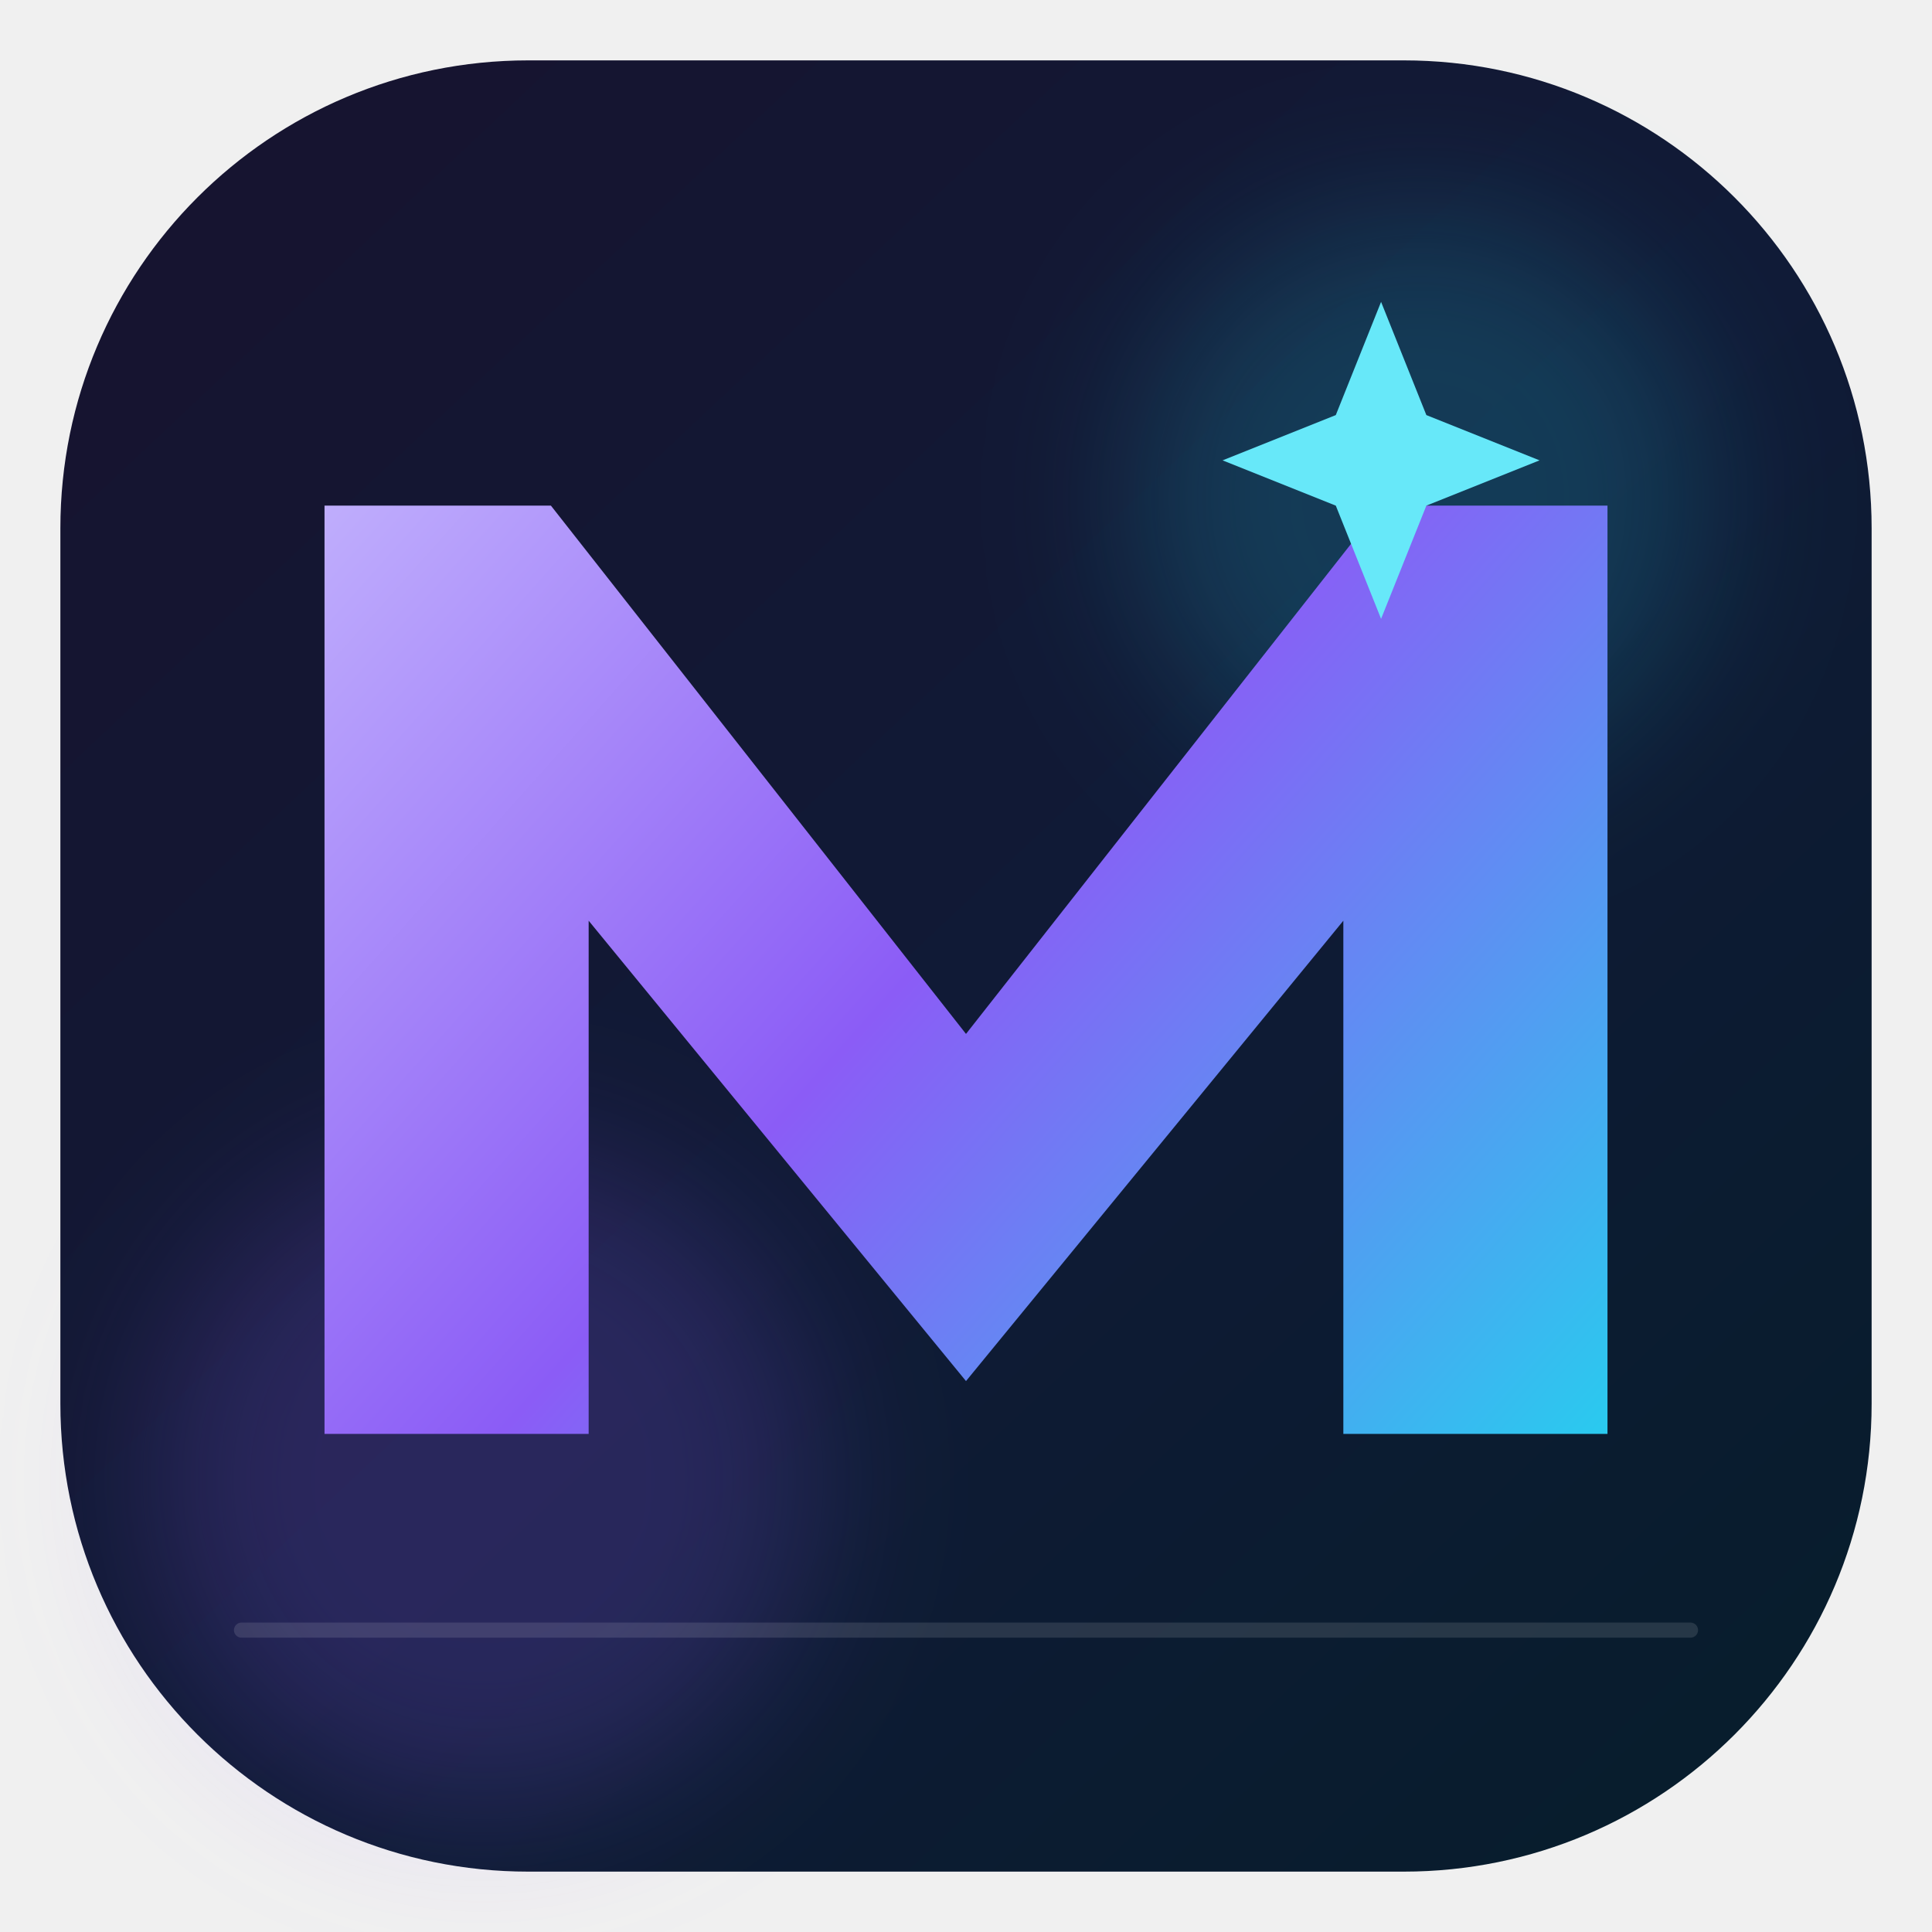
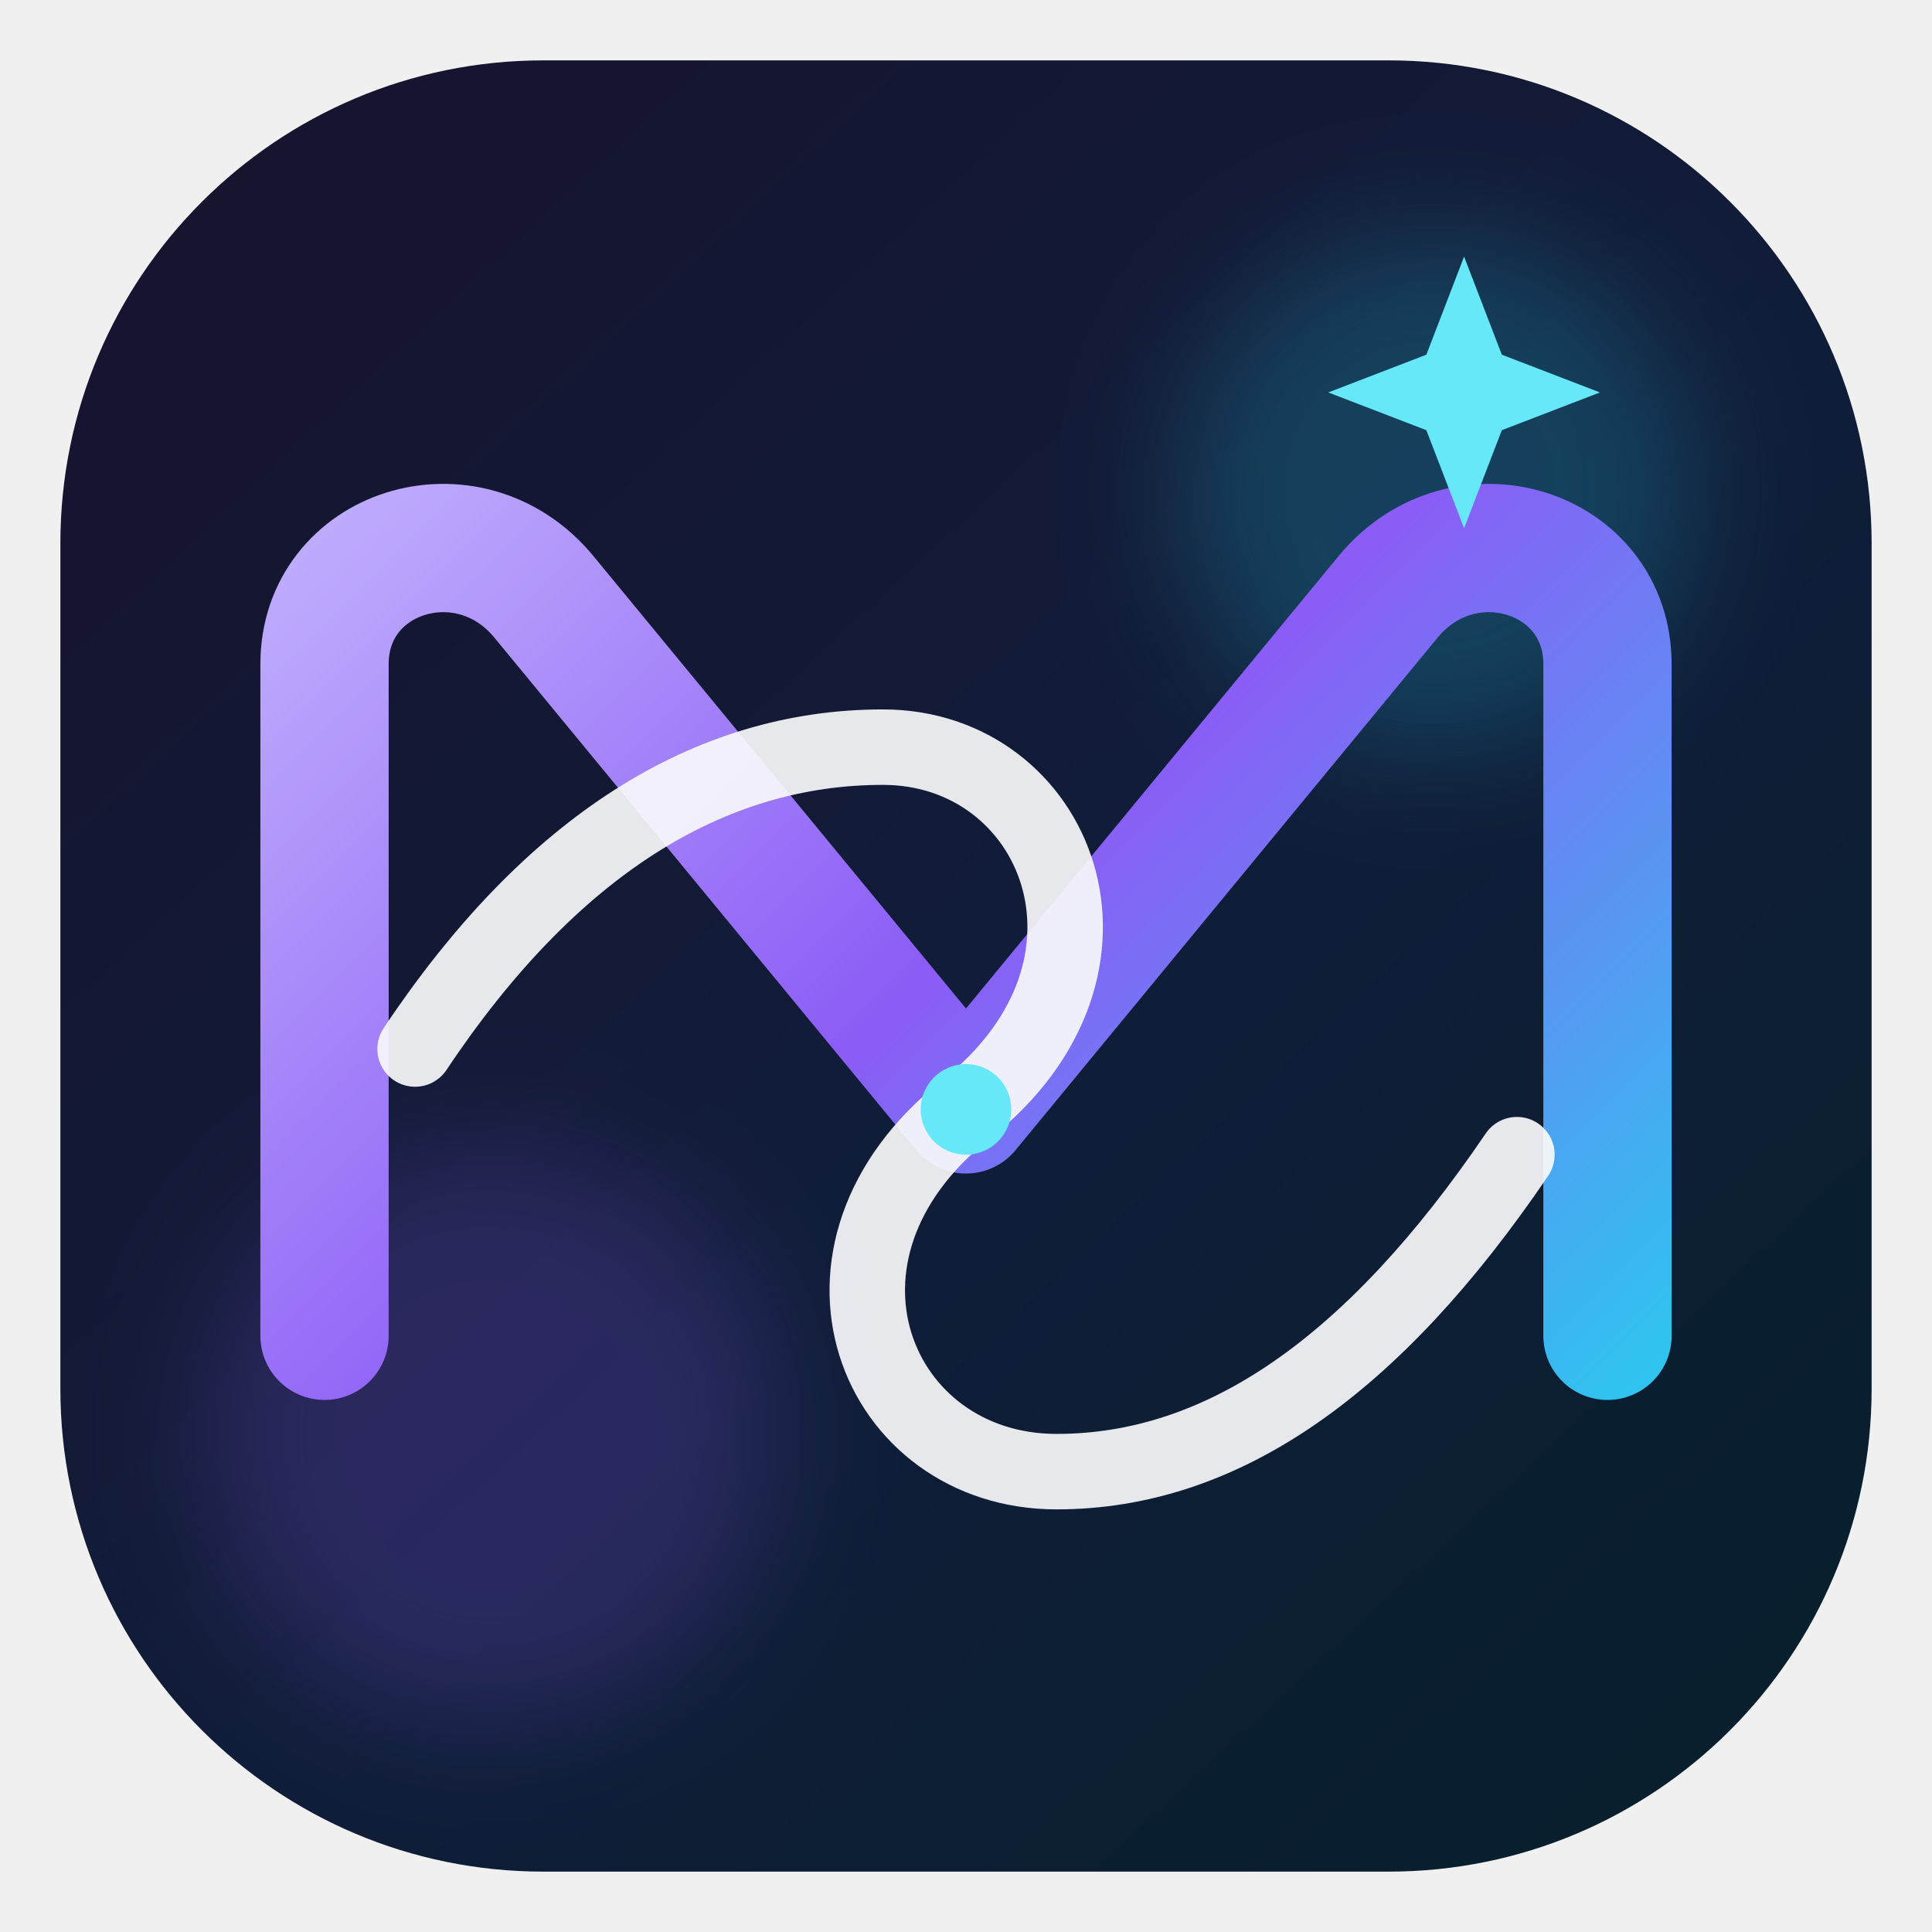
- <svg xmlns="http://www.w3.org/2000/svg" viewBox="0 0 256 256">
+ <svg xmlns="http://www.w3.org/2000/svg" viewBox="0 0 256 256" role="img" aria-labelledby="title desc">
  <defs>
-     <linearGradient id="bg" x1="18" y1="12" x2="236" y2="244" gradientUnits="userSpaceOnUse">
+     <linearGradient id="bg" x1="24" y1="16" x2="232" y2="240" gradientUnits="userSpaceOnUse">
      <stop stop-color="#17132f" />
-       <stop offset=".52" stop-color="#101a36" />
-       <stop offset="1" stop-color="#071d2c" />
+       <stop offset=".55" stop-color="#101d39" />
+       <stop offset="1" stop-color="#071f2d" />
    </linearGradient>
-     <linearGradient id="mark" x1="42" y1="54" x2="211" y2="205" gradientUnits="userSpaceOnUse">
+     <linearGradient id="alpha" x1="48" y1="48" x2="211" y2="211" gradientUnits="userSpaceOnUse">
      <stop stop-color="#c4b5fd" />
      <stop offset=".48" stop-color="#8b5cf6" />
      <stop offset="1" stop-color="#22d3ee" />
    </linearGradient>
-     <filter id="glow" x="-50%" y="-50%" width="200%" height="200%">
-       <feGaussianBlur stdDeviation="10" />
+     <filter id="softGlow" x="-50%" y="-50%" width="200%" height="200%">
+       <feGaussianBlur stdDeviation="8" />
    </filter>
  </defs>
-   <rect x="8" y="8" width="240" height="240" rx="62" fill="url(#bg)" />
-   <circle cx="188" cy="66" r="38" fill="#22d3ee" opacity=".18" filter="url(#glow)" />
-   <circle cx="64" cy="196" r="44" fill="#8b5cf6" opacity=".2" filter="url(#glow)" />
-   <path d="M43 190V67h30l55 70 55-70h30v123h-35v-68l-50 61-50-61v68z" fill="url(#mark)" />
-   <path d="M183 40l6 15 15 6-15 6-6 15-6-15-15-6 15-6z" fill="#67e8f9" />
-   <path d="M32 216h192" stroke="#fff" stroke-opacity=".12" stroke-width="2" stroke-linecap="round" />
+   <rect x="8" y="8" width="240" height="240" rx="64" fill="url(#bg)" />
+   <circle cx="190" cy="65" r="34" fill="#22d3ee" opacity=".2" filter="url(#softGlow)" />
+   <circle cx="65" cy="190" r="38" fill="#8b5cf6" opacity=".2" filter="url(#softGlow)" />
+   <path d="M43 177V88c0-15 19-21 29-9l56 68 56-68c10-12 29-6 29 9v89" fill="none" stroke="url(#alpha)" stroke-width="17" stroke-linecap="round" stroke-linejoin="round" />
+   <path d="M55 139c18-27 39-40 62-40 23 0 35 29 11 48-24 19-12 48 12 48 22 0 42-14 61-42" fill="none" stroke="#f8fafc" stroke-opacity=".92" stroke-width="10" stroke-linecap="round" />
+   <circle cx="128" cy="147" r="6" fill="#67e8f9" />
+   <path d="M194 34l5 13 13 5-13 5-5 13-5-13-13-5 13-5z" fill="#67e8f9" />
</svg>
